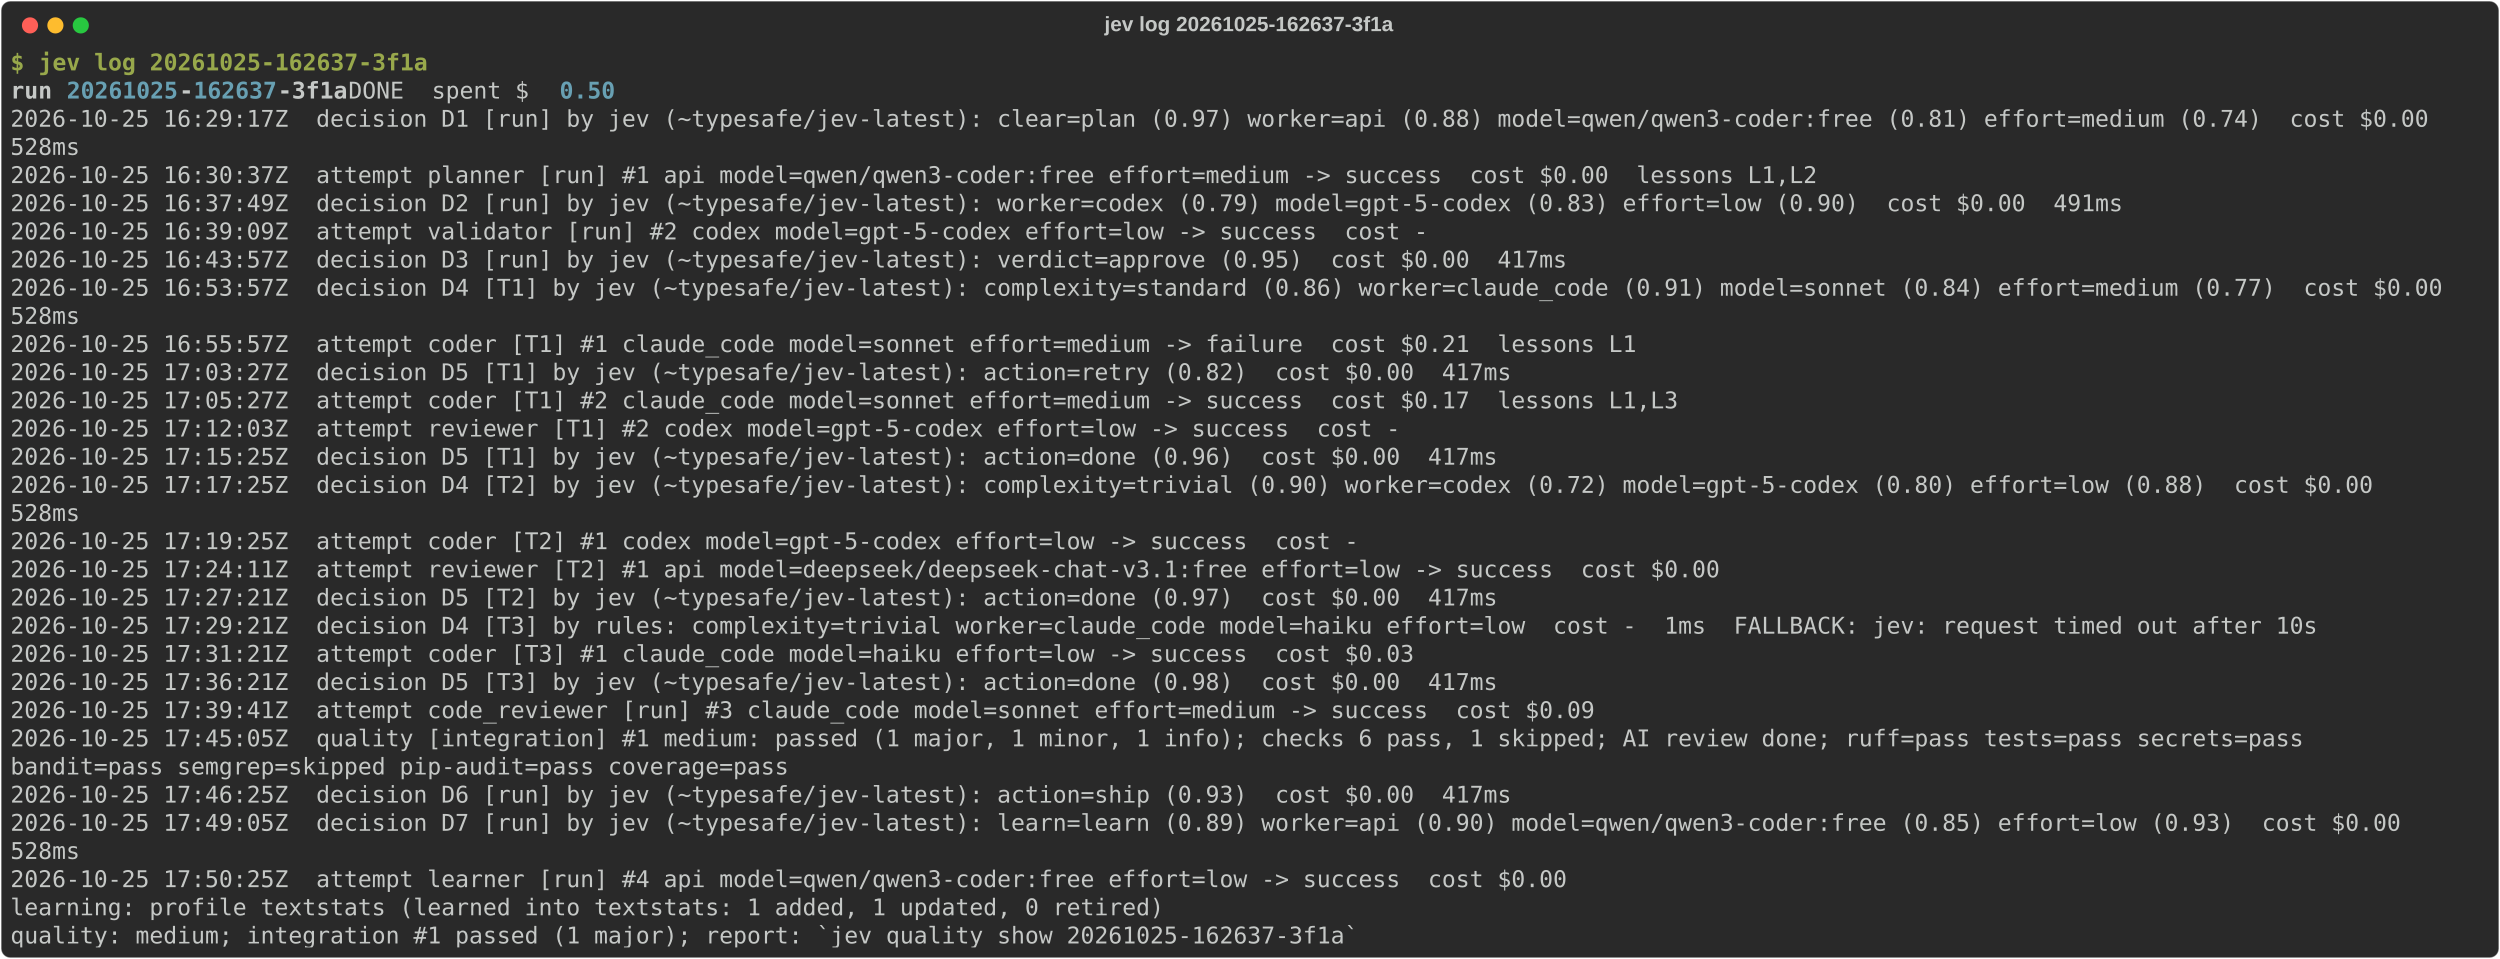
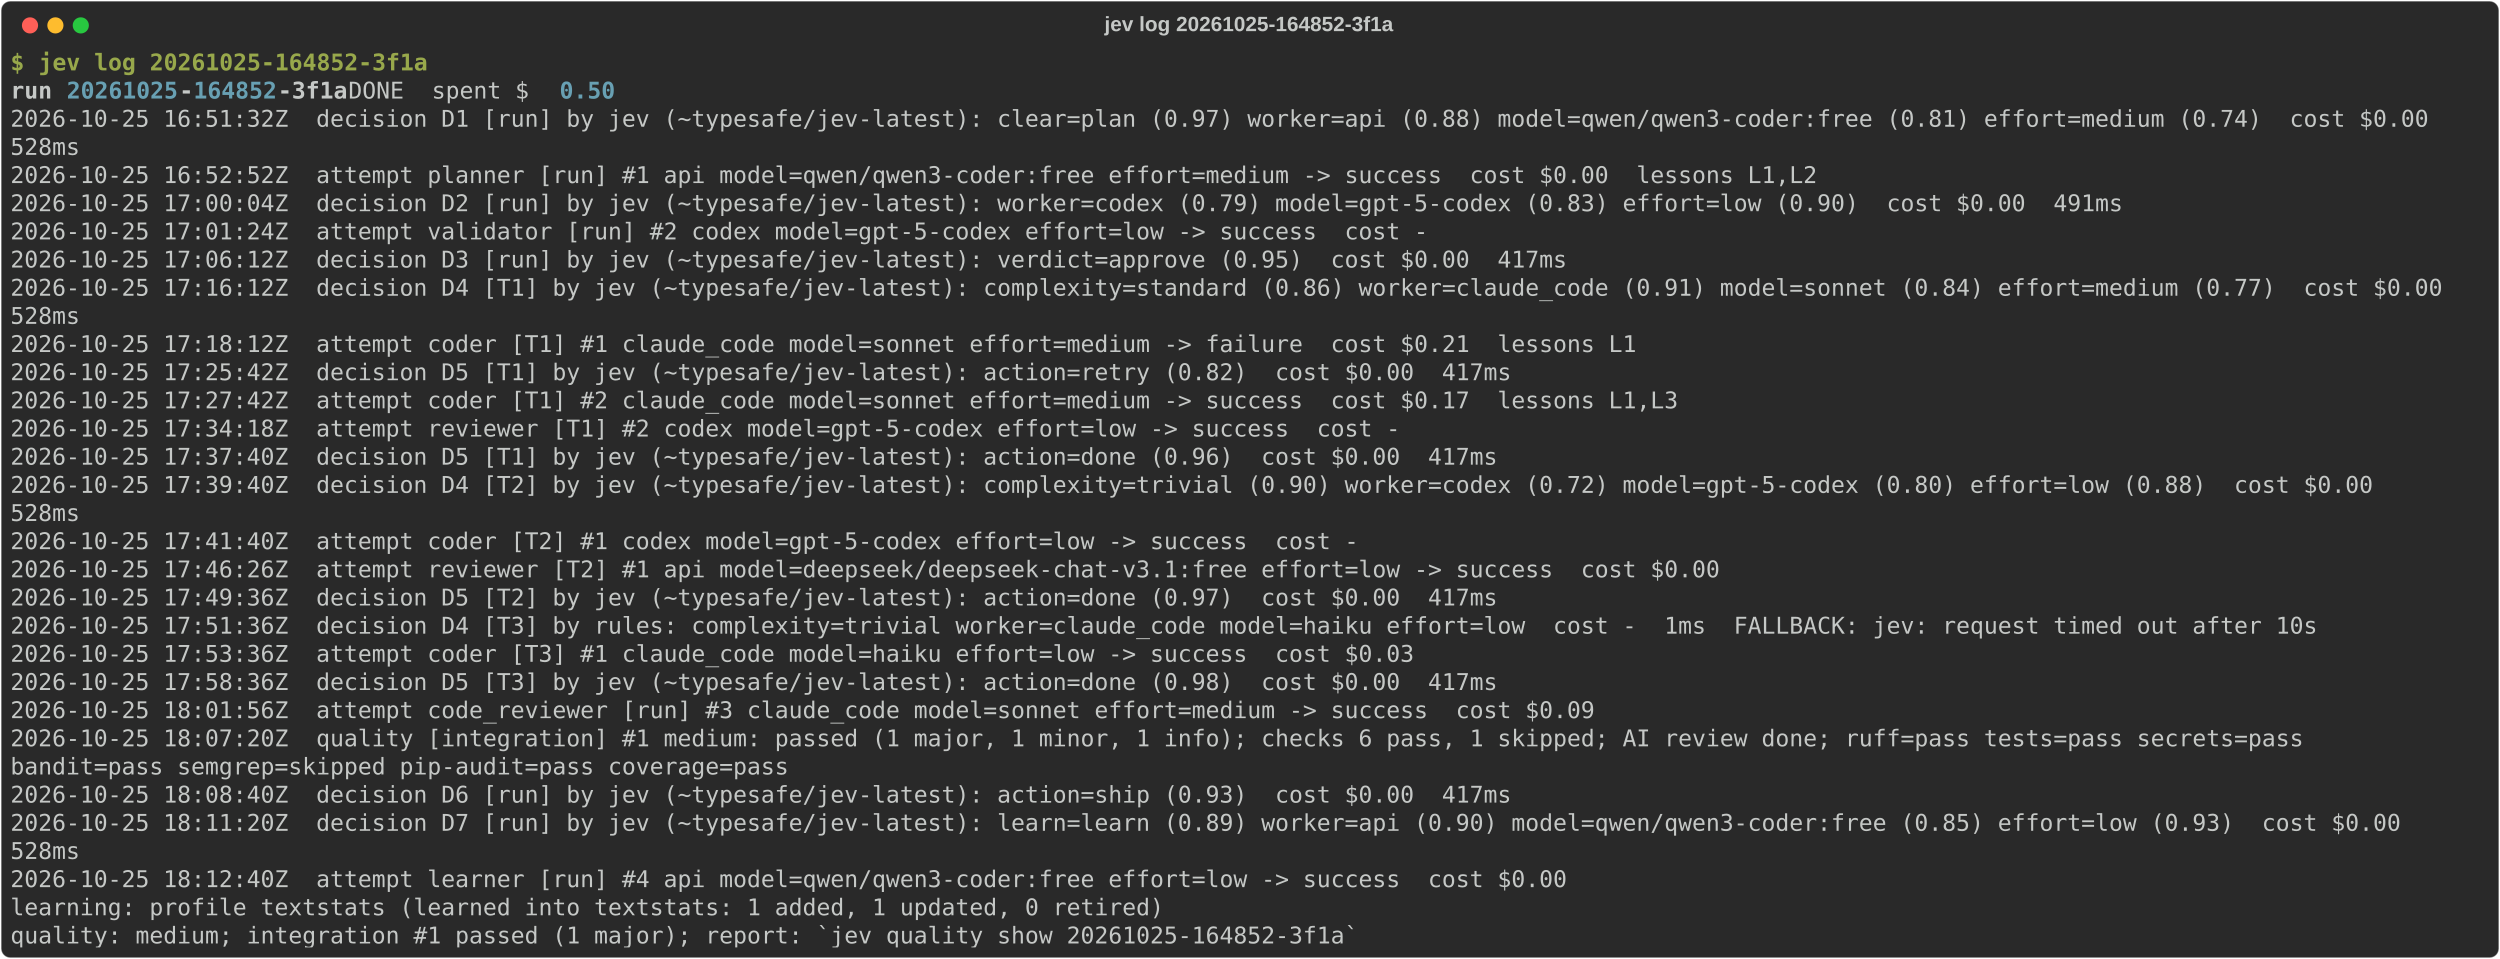
<svg xmlns="http://www.w3.org/2000/svg" class="rich-terminal" viewBox="0 0 2166 830.8">
  <style>

    @font-face {
        font-family: "Fira Code";
        src: local("FiraCode-Regular"),
                url("https://cdnjs.cloudflare.com/ajax/libs/firacode/6.2.0/woff2/FiraCode-Regular.woff2") format("woff2"),
                url("https://cdnjs.cloudflare.com/ajax/libs/firacode/6.2.0/woff/FiraCode-Regular.woff") format("woff");
        font-style: normal;
        font-weight: 400;
    }
    @font-face {
        font-family: "Fira Code";
        src: local("FiraCode-Bold"),
                url("https://cdnjs.cloudflare.com/ajax/libs/firacode/6.2.0/woff2/FiraCode-Bold.woff2") format("woff2"),
                url("https://cdnjs.cloudflare.com/ajax/libs/firacode/6.2.0/woff/FiraCode-Bold.woff") format("woff");
        font-style: bold;
        font-weight: 700;
    }

-     .terminal-99012713-matrix {
+     .terminal-575590462-matrix {
        font-family: Fira Code, monospace;
        font-size: 20px;
        line-height: 24.4px;
        font-variant-east-asian: full-width;
    }

-     .terminal-99012713-title {
+     .terminal-575590462-title {
        font-size: 18px;
        font-weight: bold;
        font-family: arial;
    }

-     .terminal-99012713-r1 { fill: #98a84b;font-weight: bold }
- .terminal-99012713-r2 { fill: #c5c8c6 }
- .terminal-99012713-r3 { fill: #c5c8c6;font-weight: bold }
- .terminal-99012713-r4 { fill: #68a0b3;font-weight: bold }
+     .terminal-575590462-r1 { fill: #98a84b;font-weight: bold }
+ .terminal-575590462-r2 { fill: #c5c8c6 }
+ .terminal-575590462-r3 { fill: #c5c8c6;font-weight: bold }
+ .terminal-575590462-r4 { fill: #68a0b3;font-weight: bold }
    </style>
  <defs>
-     <clipPath id="terminal-99012713-clip-terminal">
+     <clipPath id="terminal-575590462-clip-terminal">
      <rect x="0" y="0" width="2146.2" height="779.8" />
    </clipPath>
-     <clipPath id="terminal-99012713-line-0">
+     <clipPath id="terminal-575590462-line-0">
      <rect x="0" y="1.5" width="2147.2" height="24.65" />
    </clipPath>
-     <clipPath id="terminal-99012713-line-1">
+     <clipPath id="terminal-575590462-line-1">
      <rect x="0" y="25.9" width="2147.2" height="24.65" />
    </clipPath>
-     <clipPath id="terminal-99012713-line-2">
+     <clipPath id="terminal-575590462-line-2">
      <rect x="0" y="50.3" width="2147.2" height="24.65" />
    </clipPath>
-     <clipPath id="terminal-99012713-line-3">
+     <clipPath id="terminal-575590462-line-3">
      <rect x="0" y="74.7" width="2147.2" height="24.65" />
    </clipPath>
-     <clipPath id="terminal-99012713-line-4">
+     <clipPath id="terminal-575590462-line-4">
      <rect x="0" y="99.1" width="2147.2" height="24.65" />
    </clipPath>
-     <clipPath id="terminal-99012713-line-5">
+     <clipPath id="terminal-575590462-line-5">
      <rect x="0" y="123.5" width="2147.2" height="24.65" />
    </clipPath>
-     <clipPath id="terminal-99012713-line-6">
+     <clipPath id="terminal-575590462-line-6">
      <rect x="0" y="147.9" width="2147.2" height="24.65" />
    </clipPath>
-     <clipPath id="terminal-99012713-line-7">
+     <clipPath id="terminal-575590462-line-7">
      <rect x="0" y="172.3" width="2147.2" height="24.65" />
    </clipPath>
-     <clipPath id="terminal-99012713-line-8">
+     <clipPath id="terminal-575590462-line-8">
      <rect x="0" y="196.7" width="2147.2" height="24.65" />
    </clipPath>
-     <clipPath id="terminal-99012713-line-9">
+     <clipPath id="terminal-575590462-line-9">
      <rect x="0" y="221.1" width="2147.2" height="24.65" />
    </clipPath>
-     <clipPath id="terminal-99012713-line-10">
+     <clipPath id="terminal-575590462-line-10">
      <rect x="0" y="245.5" width="2147.2" height="24.65" />
    </clipPath>
-     <clipPath id="terminal-99012713-line-11">
+     <clipPath id="terminal-575590462-line-11">
      <rect x="0" y="269.9" width="2147.2" height="24.65" />
    </clipPath>
-     <clipPath id="terminal-99012713-line-12">
+     <clipPath id="terminal-575590462-line-12">
      <rect x="0" y="294.3" width="2147.2" height="24.65" />
    </clipPath>
-     <clipPath id="terminal-99012713-line-13">
+     <clipPath id="terminal-575590462-line-13">
      <rect x="0" y="318.7" width="2147.2" height="24.65" />
    </clipPath>
-     <clipPath id="terminal-99012713-line-14">
+     <clipPath id="terminal-575590462-line-14">
      <rect x="0" y="343.1" width="2147.2" height="24.65" />
    </clipPath>
-     <clipPath id="terminal-99012713-line-15">
+     <clipPath id="terminal-575590462-line-15">
      <rect x="0" y="367.5" width="2147.2" height="24.65" />
    </clipPath>
-     <clipPath id="terminal-99012713-line-16">
+     <clipPath id="terminal-575590462-line-16">
      <rect x="0" y="391.9" width="2147.2" height="24.65" />
    </clipPath>
-     <clipPath id="terminal-99012713-line-17">
+     <clipPath id="terminal-575590462-line-17">
      <rect x="0" y="416.3" width="2147.2" height="24.65" />
    </clipPath>
-     <clipPath id="terminal-99012713-line-18">
+     <clipPath id="terminal-575590462-line-18">
      <rect x="0" y="440.7" width="2147.2" height="24.65" />
    </clipPath>
-     <clipPath id="terminal-99012713-line-19">
+     <clipPath id="terminal-575590462-line-19">
      <rect x="0" y="465.1" width="2147.2" height="24.65" />
    </clipPath>
-     <clipPath id="terminal-99012713-line-20">
+     <clipPath id="terminal-575590462-line-20">
      <rect x="0" y="489.5" width="2147.2" height="24.65" />
    </clipPath>
-     <clipPath id="terminal-99012713-line-21">
+     <clipPath id="terminal-575590462-line-21">
      <rect x="0" y="513.9" width="2147.2" height="24.65" />
    </clipPath>
-     <clipPath id="terminal-99012713-line-22">
+     <clipPath id="terminal-575590462-line-22">
      <rect x="0" y="538.3" width="2147.2" height="24.65" />
    </clipPath>
-     <clipPath id="terminal-99012713-line-23">
+     <clipPath id="terminal-575590462-line-23">
      <rect x="0" y="562.7" width="2147.2" height="24.65" />
    </clipPath>
-     <clipPath id="terminal-99012713-line-24">
+     <clipPath id="terminal-575590462-line-24">
      <rect x="0" y="587.1" width="2147.2" height="24.65" />
    </clipPath>
-     <clipPath id="terminal-99012713-line-25">
+     <clipPath id="terminal-575590462-line-25">
      <rect x="0" y="611.5" width="2147.2" height="24.65" />
    </clipPath>
-     <clipPath id="terminal-99012713-line-26">
+     <clipPath id="terminal-575590462-line-26">
      <rect x="0" y="635.9" width="2147.2" height="24.65" />
    </clipPath>
-     <clipPath id="terminal-99012713-line-27">
+     <clipPath id="terminal-575590462-line-27">
      <rect x="0" y="660.3" width="2147.2" height="24.65" />
    </clipPath>
-     <clipPath id="terminal-99012713-line-28">
+     <clipPath id="terminal-575590462-line-28">
      <rect x="0" y="684.7" width="2147.2" height="24.65" />
    </clipPath>
-     <clipPath id="terminal-99012713-line-29">
+     <clipPath id="terminal-575590462-line-29">
      <rect x="0" y="709.1" width="2147.2" height="24.65" />
    </clipPath>
-     <clipPath id="terminal-99012713-line-30">
+     <clipPath id="terminal-575590462-line-30">
      <rect x="0" y="733.5" width="2147.2" height="24.65" />
    </clipPath>
  </defs>
  <rect fill="#292929" stroke="rgba(255,255,255,0.35)" stroke-width="1" x="1" y="1" width="2164" height="828.8" rx="8" />
-   <text class="terminal-99012713-title" fill="#c5c8c6" text-anchor="middle" x="1082" y="27">jev log 20261025-162637-3f1a</text>
+   <text class="terminal-575590462-title" fill="#c5c8c6" text-anchor="middle" x="1082" y="27">jev log 20261025-164852-3f1a</text>
  <g transform="translate(26,22)">
    <circle cx="0" cy="0" r="7" fill="#ff5f57" />
    <circle cx="22" cy="0" r="7" fill="#febc2e" />
    <circle cx="44" cy="0" r="7" fill="#28c840" />
  </g>
-   <g transform="translate(9, 41)" clip-path="url(#terminal-99012713-clip-terminal)">
-     <g class="terminal-99012713-matrix">
-       <text class="terminal-99012713-r1" x="0" y="20" textLength="24.4" clip-path="url(#terminal-99012713-line-0)">$ </text>
-       <text class="terminal-99012713-r1" x="24.4" y="20" textLength="341.6" clip-path="url(#terminal-99012713-line-0)">jev log 20261025-162637-3f1a</text>
-       <text class="terminal-99012713-r2" x="2147.2" y="20" textLength="12.2" clip-path="url(#terminal-99012713-line-0)">
- </text>
-       <text class="terminal-99012713-r3" x="0" y="44.4" textLength="48.8" clip-path="url(#terminal-99012713-line-1)">run </text>
-       <text class="terminal-99012713-r4" x="48.8" y="44.4" textLength="97.6" clip-path="url(#terminal-99012713-line-1)">20261025</text>
-       <text class="terminal-99012713-r3" x="146.4" y="44.4" textLength="12.2" clip-path="url(#terminal-99012713-line-1)">-</text>
-       <text class="terminal-99012713-r4" x="158.6" y="44.4" textLength="73.2" clip-path="url(#terminal-99012713-line-1)">162637</text>
-       <text class="terminal-99012713-r3" x="231.8" y="44.4" textLength="61" clip-path="url(#terminal-99012713-line-1)">-3f1a</text>
-       <text class="terminal-99012713-r2" x="292.8" y="44.4" textLength="183" clip-path="url(#terminal-99012713-line-1)">  DONE  spent $</text>
-       <text class="terminal-99012713-r4" x="475.8" y="44.4" textLength="48.8" clip-path="url(#terminal-99012713-line-1)">0.50</text>
-       <text class="terminal-99012713-r2" x="2147.2" y="44.4" textLength="12.2" clip-path="url(#terminal-99012713-line-1)">
- </text>
-       <text class="terminal-99012713-r2" x="0" y="68.8" textLength="2147.2" clip-path="url(#terminal-99012713-line-2)">2026-10-25 16:29:17Z  decision D1 [run] by jev (~typesafe/jev-latest): clear=plan (0.97) worker=api (0.88) model=qwen/qwen3-coder:free (0.81) effort=medium (0.74)  cost $0.00  </text>
-       <text class="terminal-99012713-r2" x="2147.2" y="68.8" textLength="12.2" clip-path="url(#terminal-99012713-line-2)">
- </text>
-       <text class="terminal-99012713-r2" x="0" y="93.2" textLength="61" clip-path="url(#terminal-99012713-line-3)">528ms</text>
-       <text class="terminal-99012713-r2" x="2147.2" y="93.2" textLength="12.2" clip-path="url(#terminal-99012713-line-3)">
- </text>
-       <text class="terminal-99012713-r2" x="0" y="117.6" textLength="1586" clip-path="url(#terminal-99012713-line-4)">2026-10-25 16:30:37Z  attempt planner [run] #1 api model=qwen/qwen3-coder:free effort=medium -&gt; success  cost $0.00  lessons L1,L2</text>
-       <text class="terminal-99012713-r2" x="2147.2" y="117.6" textLength="12.2" clip-path="url(#terminal-99012713-line-4)">
- </text>
-       <text class="terminal-99012713-r2" x="0" y="142" textLength="1854.4" clip-path="url(#terminal-99012713-line-5)">2026-10-25 16:37:49Z  decision D2 [run] by jev (~typesafe/jev-latest): worker=codex (0.79) model=gpt-5-codex (0.83) effort=low (0.90)  cost $0.00  491ms</text>
-       <text class="terminal-99012713-r2" x="2147.2" y="142" textLength="12.2" clip-path="url(#terminal-99012713-line-5)">
- </text>
-       <text class="terminal-99012713-r2" x="0" y="166.4" textLength="1244.4" clip-path="url(#terminal-99012713-line-6)">2026-10-25 16:39:09Z  attempt validator [run] #2 codex model=gpt-5-codex effort=low -&gt; success  cost -</text>
-       <text class="terminal-99012713-r2" x="2147.2" y="166.4" textLength="12.2" clip-path="url(#terminal-99012713-line-6)">
- </text>
-       <text class="terminal-99012713-r2" x="0" y="190.8" textLength="1366.4" clip-path="url(#terminal-99012713-line-7)">2026-10-25 16:43:57Z  decision D3 [run] by jev (~typesafe/jev-latest): verdict=approve (0.95)  cost $0.00  417ms</text>
-       <text class="terminal-99012713-r2" x="2147.2" y="190.8" textLength="12.2" clip-path="url(#terminal-99012713-line-7)">
- </text>
-       <text class="terminal-99012713-r2" x="0" y="215.2" textLength="2147.2" clip-path="url(#terminal-99012713-line-8)">2026-10-25 16:53:57Z  decision D4 [T1] by jev (~typesafe/jev-latest): complexity=standard (0.86) worker=claude_code (0.91) model=sonnet (0.84) effort=medium (0.77)  cost $0.00 </text>
-       <text class="terminal-99012713-r2" x="2147.2" y="215.2" textLength="12.2" clip-path="url(#terminal-99012713-line-8)">
- </text>
-       <text class="terminal-99012713-r2" x="0" y="239.6" textLength="61" clip-path="url(#terminal-99012713-line-9)">528ms</text>
-       <text class="terminal-99012713-r2" x="2147.2" y="239.6" textLength="12.2" clip-path="url(#terminal-99012713-line-9)">
- </text>
-       <text class="terminal-99012713-r2" x="0" y="264" textLength="1427.4" clip-path="url(#terminal-99012713-line-10)">2026-10-25 16:55:57Z  attempt coder [T1] #1 claude_code model=sonnet effort=medium -&gt; failure  cost $0.21  lessons L1</text>
-       <text class="terminal-99012713-r2" x="2147.2" y="264" textLength="12.2" clip-path="url(#terminal-99012713-line-10)">
- </text>
-       <text class="terminal-99012713-r2" x="0" y="288.4" textLength="1317.6" clip-path="url(#terminal-99012713-line-11)">2026-10-25 17:03:27Z  decision D5 [T1] by jev (~typesafe/jev-latest): action=retry (0.82)  cost $0.00  417ms</text>
-       <text class="terminal-99012713-r2" x="2147.2" y="288.4" textLength="12.2" clip-path="url(#terminal-99012713-line-11)">
- </text>
-       <text class="terminal-99012713-r2" x="0" y="312.8" textLength="1464" clip-path="url(#terminal-99012713-line-12)">2026-10-25 17:05:27Z  attempt coder [T1] #2 claude_code model=sonnet effort=medium -&gt; success  cost $0.17  lessons L1,L3</text>
-       <text class="terminal-99012713-r2" x="2147.2" y="312.8" textLength="12.2" clip-path="url(#terminal-99012713-line-12)">
- </text>
-       <text class="terminal-99012713-r2" x="0" y="337.2" textLength="1220" clip-path="url(#terminal-99012713-line-13)">2026-10-25 17:12:03Z  attempt reviewer [T1] #2 codex model=gpt-5-codex effort=low -&gt; success  cost -</text>
-       <text class="terminal-99012713-r2" x="2147.2" y="337.2" textLength="12.2" clip-path="url(#terminal-99012713-line-13)">
- </text>
-       <text class="terminal-99012713-r2" x="0" y="361.6" textLength="1305.4" clip-path="url(#terminal-99012713-line-14)">2026-10-25 17:15:25Z  decision D5 [T1] by jev (~typesafe/jev-latest): action=done (0.96)  cost $0.00  417ms</text>
-       <text class="terminal-99012713-r2" x="2147.2" y="361.6" textLength="12.2" clip-path="url(#terminal-99012713-line-14)">
- </text>
-       <text class="terminal-99012713-r2" x="0" y="386" textLength="2098.4" clip-path="url(#terminal-99012713-line-15)">2026-10-25 17:17:25Z  decision D4 [T2] by jev (~typesafe/jev-latest): complexity=trivial (0.90) worker=codex (0.72) model=gpt-5-codex (0.80) effort=low (0.88)  cost $0.00  </text>
-       <text class="terminal-99012713-r2" x="2147.2" y="386" textLength="12.2" clip-path="url(#terminal-99012713-line-15)">
- </text>
-       <text class="terminal-99012713-r2" x="0" y="410.4" textLength="61" clip-path="url(#terminal-99012713-line-16)">528ms</text>
-       <text class="terminal-99012713-r2" x="2147.2" y="410.4" textLength="12.2" clip-path="url(#terminal-99012713-line-16)">
- </text>
-       <text class="terminal-99012713-r2" x="0" y="434.8" textLength="1183.4" clip-path="url(#terminal-99012713-line-17)">2026-10-25 17:19:25Z  attempt coder [T2] #1 codex model=gpt-5-codex effort=low -&gt; success  cost -</text>
-       <text class="terminal-99012713-r2" x="2147.2" y="434.8" textLength="12.2" clip-path="url(#terminal-99012713-line-17)">
- </text>
-       <text class="terminal-99012713-r2" x="0" y="459.2" textLength="1500.6" clip-path="url(#terminal-99012713-line-18)">2026-10-25 17:24:11Z  attempt reviewer [T2] #1 api model=deepseek/deepseek-chat-v3.1:free effort=low -&gt; success  cost $0.00</text>
-       <text class="terminal-99012713-r2" x="2147.2" y="459.2" textLength="12.2" clip-path="url(#terminal-99012713-line-18)">
- </text>
-       <text class="terminal-99012713-r2" x="0" y="483.6" textLength="1305.4" clip-path="url(#terminal-99012713-line-19)">2026-10-25 17:27:21Z  decision D5 [T2] by jev (~typesafe/jev-latest): action=done (0.97)  cost $0.00  417ms</text>
-       <text class="terminal-99012713-r2" x="2147.2" y="483.6" textLength="12.2" clip-path="url(#terminal-99012713-line-19)">
- </text>
-       <text class="terminal-99012713-r2" x="0" y="508" textLength="2025.2" clip-path="url(#terminal-99012713-line-20)">2026-10-25 17:29:21Z  decision D4 [T3] by rules: complexity=trivial worker=claude_code model=haiku effort=low  cost -  1ms  FALLBACK: jev: request timed out after 10s</text>
-       <text class="terminal-99012713-r2" x="2147.2" y="508" textLength="12.2" clip-path="url(#terminal-99012713-line-20)">
- </text>
-       <text class="terminal-99012713-r2" x="0" y="532.4" textLength="1232.2" clip-path="url(#terminal-99012713-line-21)">2026-10-25 17:31:21Z  attempt coder [T3] #1 claude_code model=haiku effort=low -&gt; success  cost $0.03</text>
-       <text class="terminal-99012713-r2" x="2147.2" y="532.4" textLength="12.2" clip-path="url(#terminal-99012713-line-21)">
- </text>
-       <text class="terminal-99012713-r2" x="0" y="556.8" textLength="1305.4" clip-path="url(#terminal-99012713-line-22)">2026-10-25 17:36:21Z  decision D5 [T3] by jev (~typesafe/jev-latest): action=done (0.98)  cost $0.00  417ms</text>
-       <text class="terminal-99012713-r2" x="2147.2" y="556.8" textLength="12.2" clip-path="url(#terminal-99012713-line-22)">
- </text>
-       <text class="terminal-99012713-r2" x="0" y="581.2" textLength="1390.8" clip-path="url(#terminal-99012713-line-23)">2026-10-25 17:39:41Z  attempt code_reviewer [run] #3 claude_code model=sonnet effort=medium -&gt; success  cost $0.09</text>
-       <text class="terminal-99012713-r2" x="2147.2" y="581.2" textLength="12.2" clip-path="url(#terminal-99012713-line-23)">
- </text>
-       <text class="terminal-99012713-r2" x="0" y="605.6" textLength="2025.2" clip-path="url(#terminal-99012713-line-24)">2026-10-25 17:45:05Z  quality [integration] #1 medium: passed (1 major, 1 minor, 1 info); checks 6 pass, 1 skipped; AI review done; ruff=pass tests=pass secrets=pass </text>
-       <text class="terminal-99012713-r2" x="2147.2" y="605.6" textLength="12.2" clip-path="url(#terminal-99012713-line-24)">
- </text>
-       <text class="terminal-99012713-r2" x="0" y="630" textLength="683.2" clip-path="url(#terminal-99012713-line-25)">bandit=pass semgrep=skipped pip-audit=pass coverage=pass</text>
-       <text class="terminal-99012713-r2" x="2147.2" y="630" textLength="12.2" clip-path="url(#terminal-99012713-line-25)">
- </text>
-       <text class="terminal-99012713-r2" x="0" y="654.4" textLength="1317.6" clip-path="url(#terminal-99012713-line-26)">2026-10-25 17:46:25Z  decision D6 [run] by jev (~typesafe/jev-latest): action=ship (0.93)  cost $0.00  417ms</text>
-       <text class="terminal-99012713-r2" x="2147.2" y="654.4" textLength="12.2" clip-path="url(#terminal-99012713-line-26)">
- </text>
-       <text class="terminal-99012713-r2" x="0" y="678.8" textLength="2122.8" clip-path="url(#terminal-99012713-line-27)">2026-10-25 17:49:05Z  decision D7 [run] by jev (~typesafe/jev-latest): learn=learn (0.89) worker=api (0.90) model=qwen/qwen3-coder:free (0.85) effort=low (0.93)  cost $0.00  </text>
-       <text class="terminal-99012713-r2" x="2147.2" y="678.8" textLength="12.2" clip-path="url(#terminal-99012713-line-27)">
- </text>
-       <text class="terminal-99012713-r2" x="0" y="703.2" textLength="61" clip-path="url(#terminal-99012713-line-28)">528ms</text>
-       <text class="terminal-99012713-r2" x="2147.2" y="703.2" textLength="12.2" clip-path="url(#terminal-99012713-line-28)">
- </text>
-       <text class="terminal-99012713-r2" x="0" y="727.6" textLength="1366.4" clip-path="url(#terminal-99012713-line-29)">2026-10-25 17:50:25Z  attempt learner [run] #4 api model=qwen/qwen3-coder:free effort=low -&gt; success  cost $0.00</text>
-       <text class="terminal-99012713-r2" x="2147.2" y="727.6" textLength="12.2" clip-path="url(#terminal-99012713-line-29)">
- </text>
-       <text class="terminal-99012713-r2" x="0" y="752" textLength="1012.6" clip-path="url(#terminal-99012713-line-30)">learning: profile textstats (learned into textstats: 1 added, 1 updated, 0 retired)</text>
-       <text class="terminal-99012713-r2" x="2147.2" y="752" textLength="12.2" clip-path="url(#terminal-99012713-line-30)">
- </text>
-       <text class="terminal-99012713-r2" x="0" y="776.4" textLength="1183.4" clip-path="url(#terminal-99012713-line-31)">quality: medium; integration #1 passed (1 major); report: `jev quality show 20261025-162637-3f1a`</text>
-       <text class="terminal-99012713-r2" x="2147.2" y="776.4" textLength="12.2" clip-path="url(#terminal-99012713-line-31)">
+   <g transform="translate(9, 41)" clip-path="url(#terminal-575590462-clip-terminal)">
+     <g class="terminal-575590462-matrix">
+       <text class="terminal-575590462-r1" x="0" y="20" textLength="24.4" clip-path="url(#terminal-575590462-line-0)">$ </text>
+       <text class="terminal-575590462-r1" x="24.4" y="20" textLength="341.6" clip-path="url(#terminal-575590462-line-0)">jev log 20261025-164852-3f1a</text>
+       <text class="terminal-575590462-r2" x="2147.2" y="20" textLength="12.2" clip-path="url(#terminal-575590462-line-0)">
+ </text>
+       <text class="terminal-575590462-r3" x="0" y="44.4" textLength="48.8" clip-path="url(#terminal-575590462-line-1)">run </text>
+       <text class="terminal-575590462-r4" x="48.8" y="44.4" textLength="97.6" clip-path="url(#terminal-575590462-line-1)">20261025</text>
+       <text class="terminal-575590462-r3" x="146.4" y="44.4" textLength="12.2" clip-path="url(#terminal-575590462-line-1)">-</text>
+       <text class="terminal-575590462-r4" x="158.6" y="44.4" textLength="73.2" clip-path="url(#terminal-575590462-line-1)">164852</text>
+       <text class="terminal-575590462-r3" x="231.8" y="44.4" textLength="61" clip-path="url(#terminal-575590462-line-1)">-3f1a</text>
+       <text class="terminal-575590462-r2" x="292.8" y="44.4" textLength="183" clip-path="url(#terminal-575590462-line-1)">  DONE  spent $</text>
+       <text class="terminal-575590462-r4" x="475.8" y="44.4" textLength="48.8" clip-path="url(#terminal-575590462-line-1)">0.50</text>
+       <text class="terminal-575590462-r2" x="2147.2" y="44.4" textLength="12.2" clip-path="url(#terminal-575590462-line-1)">
+ </text>
+       <text class="terminal-575590462-r2" x="0" y="68.8" textLength="2147.2" clip-path="url(#terminal-575590462-line-2)">2026-10-25 16:51:32Z  decision D1 [run] by jev (~typesafe/jev-latest): clear=plan (0.97) worker=api (0.88) model=qwen/qwen3-coder:free (0.81) effort=medium (0.74)  cost $0.00  </text>
+       <text class="terminal-575590462-r2" x="2147.2" y="68.8" textLength="12.2" clip-path="url(#terminal-575590462-line-2)">
+ </text>
+       <text class="terminal-575590462-r2" x="0" y="93.2" textLength="61" clip-path="url(#terminal-575590462-line-3)">528ms</text>
+       <text class="terminal-575590462-r2" x="2147.2" y="93.2" textLength="12.2" clip-path="url(#terminal-575590462-line-3)">
+ </text>
+       <text class="terminal-575590462-r2" x="0" y="117.6" textLength="1586" clip-path="url(#terminal-575590462-line-4)">2026-10-25 16:52:52Z  attempt planner [run] #1 api model=qwen/qwen3-coder:free effort=medium -&gt; success  cost $0.00  lessons L1,L2</text>
+       <text class="terminal-575590462-r2" x="2147.2" y="117.6" textLength="12.2" clip-path="url(#terminal-575590462-line-4)">
+ </text>
+       <text class="terminal-575590462-r2" x="0" y="142" textLength="1854.4" clip-path="url(#terminal-575590462-line-5)">2026-10-25 17:00:04Z  decision D2 [run] by jev (~typesafe/jev-latest): worker=codex (0.79) model=gpt-5-codex (0.83) effort=low (0.90)  cost $0.00  491ms</text>
+       <text class="terminal-575590462-r2" x="2147.2" y="142" textLength="12.2" clip-path="url(#terminal-575590462-line-5)">
+ </text>
+       <text class="terminal-575590462-r2" x="0" y="166.4" textLength="1244.4" clip-path="url(#terminal-575590462-line-6)">2026-10-25 17:01:24Z  attempt validator [run] #2 codex model=gpt-5-codex effort=low -&gt; success  cost -</text>
+       <text class="terminal-575590462-r2" x="2147.2" y="166.4" textLength="12.2" clip-path="url(#terminal-575590462-line-6)">
+ </text>
+       <text class="terminal-575590462-r2" x="0" y="190.8" textLength="1366.4" clip-path="url(#terminal-575590462-line-7)">2026-10-25 17:06:12Z  decision D3 [run] by jev (~typesafe/jev-latest): verdict=approve (0.95)  cost $0.00  417ms</text>
+       <text class="terminal-575590462-r2" x="2147.2" y="190.8" textLength="12.2" clip-path="url(#terminal-575590462-line-7)">
+ </text>
+       <text class="terminal-575590462-r2" x="0" y="215.2" textLength="2147.2" clip-path="url(#terminal-575590462-line-8)">2026-10-25 17:16:12Z  decision D4 [T1] by jev (~typesafe/jev-latest): complexity=standard (0.86) worker=claude_code (0.91) model=sonnet (0.84) effort=medium (0.77)  cost $0.00 </text>
+       <text class="terminal-575590462-r2" x="2147.2" y="215.2" textLength="12.2" clip-path="url(#terminal-575590462-line-8)">
+ </text>
+       <text class="terminal-575590462-r2" x="0" y="239.6" textLength="61" clip-path="url(#terminal-575590462-line-9)">528ms</text>
+       <text class="terminal-575590462-r2" x="2147.2" y="239.6" textLength="12.2" clip-path="url(#terminal-575590462-line-9)">
+ </text>
+       <text class="terminal-575590462-r2" x="0" y="264" textLength="1427.4" clip-path="url(#terminal-575590462-line-10)">2026-10-25 17:18:12Z  attempt coder [T1] #1 claude_code model=sonnet effort=medium -&gt; failure  cost $0.21  lessons L1</text>
+       <text class="terminal-575590462-r2" x="2147.2" y="264" textLength="12.2" clip-path="url(#terminal-575590462-line-10)">
+ </text>
+       <text class="terminal-575590462-r2" x="0" y="288.4" textLength="1317.6" clip-path="url(#terminal-575590462-line-11)">2026-10-25 17:25:42Z  decision D5 [T1] by jev (~typesafe/jev-latest): action=retry (0.82)  cost $0.00  417ms</text>
+       <text class="terminal-575590462-r2" x="2147.2" y="288.4" textLength="12.2" clip-path="url(#terminal-575590462-line-11)">
+ </text>
+       <text class="terminal-575590462-r2" x="0" y="312.8" textLength="1464" clip-path="url(#terminal-575590462-line-12)">2026-10-25 17:27:42Z  attempt coder [T1] #2 claude_code model=sonnet effort=medium -&gt; success  cost $0.17  lessons L1,L3</text>
+       <text class="terminal-575590462-r2" x="2147.2" y="312.8" textLength="12.2" clip-path="url(#terminal-575590462-line-12)">
+ </text>
+       <text class="terminal-575590462-r2" x="0" y="337.2" textLength="1220" clip-path="url(#terminal-575590462-line-13)">2026-10-25 17:34:18Z  attempt reviewer [T1] #2 codex model=gpt-5-codex effort=low -&gt; success  cost -</text>
+       <text class="terminal-575590462-r2" x="2147.2" y="337.2" textLength="12.2" clip-path="url(#terminal-575590462-line-13)">
+ </text>
+       <text class="terminal-575590462-r2" x="0" y="361.6" textLength="1305.4" clip-path="url(#terminal-575590462-line-14)">2026-10-25 17:37:40Z  decision D5 [T1] by jev (~typesafe/jev-latest): action=done (0.96)  cost $0.00  417ms</text>
+       <text class="terminal-575590462-r2" x="2147.2" y="361.6" textLength="12.2" clip-path="url(#terminal-575590462-line-14)">
+ </text>
+       <text class="terminal-575590462-r2" x="0" y="386" textLength="2098.4" clip-path="url(#terminal-575590462-line-15)">2026-10-25 17:39:40Z  decision D4 [T2] by jev (~typesafe/jev-latest): complexity=trivial (0.90) worker=codex (0.72) model=gpt-5-codex (0.80) effort=low (0.88)  cost $0.00  </text>
+       <text class="terminal-575590462-r2" x="2147.2" y="386" textLength="12.2" clip-path="url(#terminal-575590462-line-15)">
+ </text>
+       <text class="terminal-575590462-r2" x="0" y="410.4" textLength="61" clip-path="url(#terminal-575590462-line-16)">528ms</text>
+       <text class="terminal-575590462-r2" x="2147.2" y="410.4" textLength="12.2" clip-path="url(#terminal-575590462-line-16)">
+ </text>
+       <text class="terminal-575590462-r2" x="0" y="434.8" textLength="1183.4" clip-path="url(#terminal-575590462-line-17)">2026-10-25 17:41:40Z  attempt coder [T2] #1 codex model=gpt-5-codex effort=low -&gt; success  cost -</text>
+       <text class="terminal-575590462-r2" x="2147.2" y="434.8" textLength="12.2" clip-path="url(#terminal-575590462-line-17)">
+ </text>
+       <text class="terminal-575590462-r2" x="0" y="459.2" textLength="1500.6" clip-path="url(#terminal-575590462-line-18)">2026-10-25 17:46:26Z  attempt reviewer [T2] #1 api model=deepseek/deepseek-chat-v3.1:free effort=low -&gt; success  cost $0.00</text>
+       <text class="terminal-575590462-r2" x="2147.2" y="459.2" textLength="12.2" clip-path="url(#terminal-575590462-line-18)">
+ </text>
+       <text class="terminal-575590462-r2" x="0" y="483.6" textLength="1305.4" clip-path="url(#terminal-575590462-line-19)">2026-10-25 17:49:36Z  decision D5 [T2] by jev (~typesafe/jev-latest): action=done (0.97)  cost $0.00  417ms</text>
+       <text class="terminal-575590462-r2" x="2147.2" y="483.6" textLength="12.2" clip-path="url(#terminal-575590462-line-19)">
+ </text>
+       <text class="terminal-575590462-r2" x="0" y="508" textLength="2025.2" clip-path="url(#terminal-575590462-line-20)">2026-10-25 17:51:36Z  decision D4 [T3] by rules: complexity=trivial worker=claude_code model=haiku effort=low  cost -  1ms  FALLBACK: jev: request timed out after 10s</text>
+       <text class="terminal-575590462-r2" x="2147.2" y="508" textLength="12.2" clip-path="url(#terminal-575590462-line-20)">
+ </text>
+       <text class="terminal-575590462-r2" x="0" y="532.4" textLength="1232.2" clip-path="url(#terminal-575590462-line-21)">2026-10-25 17:53:36Z  attempt coder [T3] #1 claude_code model=haiku effort=low -&gt; success  cost $0.03</text>
+       <text class="terminal-575590462-r2" x="2147.2" y="532.4" textLength="12.2" clip-path="url(#terminal-575590462-line-21)">
+ </text>
+       <text class="terminal-575590462-r2" x="0" y="556.8" textLength="1305.4" clip-path="url(#terminal-575590462-line-22)">2026-10-25 17:58:36Z  decision D5 [T3] by jev (~typesafe/jev-latest): action=done (0.98)  cost $0.00  417ms</text>
+       <text class="terminal-575590462-r2" x="2147.2" y="556.8" textLength="12.2" clip-path="url(#terminal-575590462-line-22)">
+ </text>
+       <text class="terminal-575590462-r2" x="0" y="581.2" textLength="1390.8" clip-path="url(#terminal-575590462-line-23)">2026-10-25 18:01:56Z  attempt code_reviewer [run] #3 claude_code model=sonnet effort=medium -&gt; success  cost $0.09</text>
+       <text class="terminal-575590462-r2" x="2147.2" y="581.2" textLength="12.2" clip-path="url(#terminal-575590462-line-23)">
+ </text>
+       <text class="terminal-575590462-r2" x="0" y="605.6" textLength="2025.2" clip-path="url(#terminal-575590462-line-24)">2026-10-25 18:07:20Z  quality [integration] #1 medium: passed (1 major, 1 minor, 1 info); checks 6 pass, 1 skipped; AI review done; ruff=pass tests=pass secrets=pass </text>
+       <text class="terminal-575590462-r2" x="2147.2" y="605.6" textLength="12.2" clip-path="url(#terminal-575590462-line-24)">
+ </text>
+       <text class="terminal-575590462-r2" x="0" y="630" textLength="683.2" clip-path="url(#terminal-575590462-line-25)">bandit=pass semgrep=skipped pip-audit=pass coverage=pass</text>
+       <text class="terminal-575590462-r2" x="2147.2" y="630" textLength="12.2" clip-path="url(#terminal-575590462-line-25)">
+ </text>
+       <text class="terminal-575590462-r2" x="0" y="654.4" textLength="1317.6" clip-path="url(#terminal-575590462-line-26)">2026-10-25 18:08:40Z  decision D6 [run] by jev (~typesafe/jev-latest): action=ship (0.93)  cost $0.00  417ms</text>
+       <text class="terminal-575590462-r2" x="2147.2" y="654.4" textLength="12.2" clip-path="url(#terminal-575590462-line-26)">
+ </text>
+       <text class="terminal-575590462-r2" x="0" y="678.8" textLength="2122.8" clip-path="url(#terminal-575590462-line-27)">2026-10-25 18:11:20Z  decision D7 [run] by jev (~typesafe/jev-latest): learn=learn (0.89) worker=api (0.90) model=qwen/qwen3-coder:free (0.85) effort=low (0.93)  cost $0.00  </text>
+       <text class="terminal-575590462-r2" x="2147.2" y="678.8" textLength="12.2" clip-path="url(#terminal-575590462-line-27)">
+ </text>
+       <text class="terminal-575590462-r2" x="0" y="703.2" textLength="61" clip-path="url(#terminal-575590462-line-28)">528ms</text>
+       <text class="terminal-575590462-r2" x="2147.2" y="703.2" textLength="12.2" clip-path="url(#terminal-575590462-line-28)">
+ </text>
+       <text class="terminal-575590462-r2" x="0" y="727.6" textLength="1366.4" clip-path="url(#terminal-575590462-line-29)">2026-10-25 18:12:40Z  attempt learner [run] #4 api model=qwen/qwen3-coder:free effort=low -&gt; success  cost $0.00</text>
+       <text class="terminal-575590462-r2" x="2147.2" y="727.6" textLength="12.2" clip-path="url(#terminal-575590462-line-29)">
+ </text>
+       <text class="terminal-575590462-r2" x="0" y="752" textLength="1012.6" clip-path="url(#terminal-575590462-line-30)">learning: profile textstats (learned into textstats: 1 added, 1 updated, 0 retired)</text>
+       <text class="terminal-575590462-r2" x="2147.2" y="752" textLength="12.2" clip-path="url(#terminal-575590462-line-30)">
+ </text>
+       <text class="terminal-575590462-r2" x="0" y="776.4" textLength="1183.4" clip-path="url(#terminal-575590462-line-31)">quality: medium; integration #1 passed (1 major); report: `jev quality show 20261025-164852-3f1a`</text>
+       <text class="terminal-575590462-r2" x="2147.2" y="776.4" textLength="12.2" clip-path="url(#terminal-575590462-line-31)">
</text>
    </g>
  </g>
</svg>
